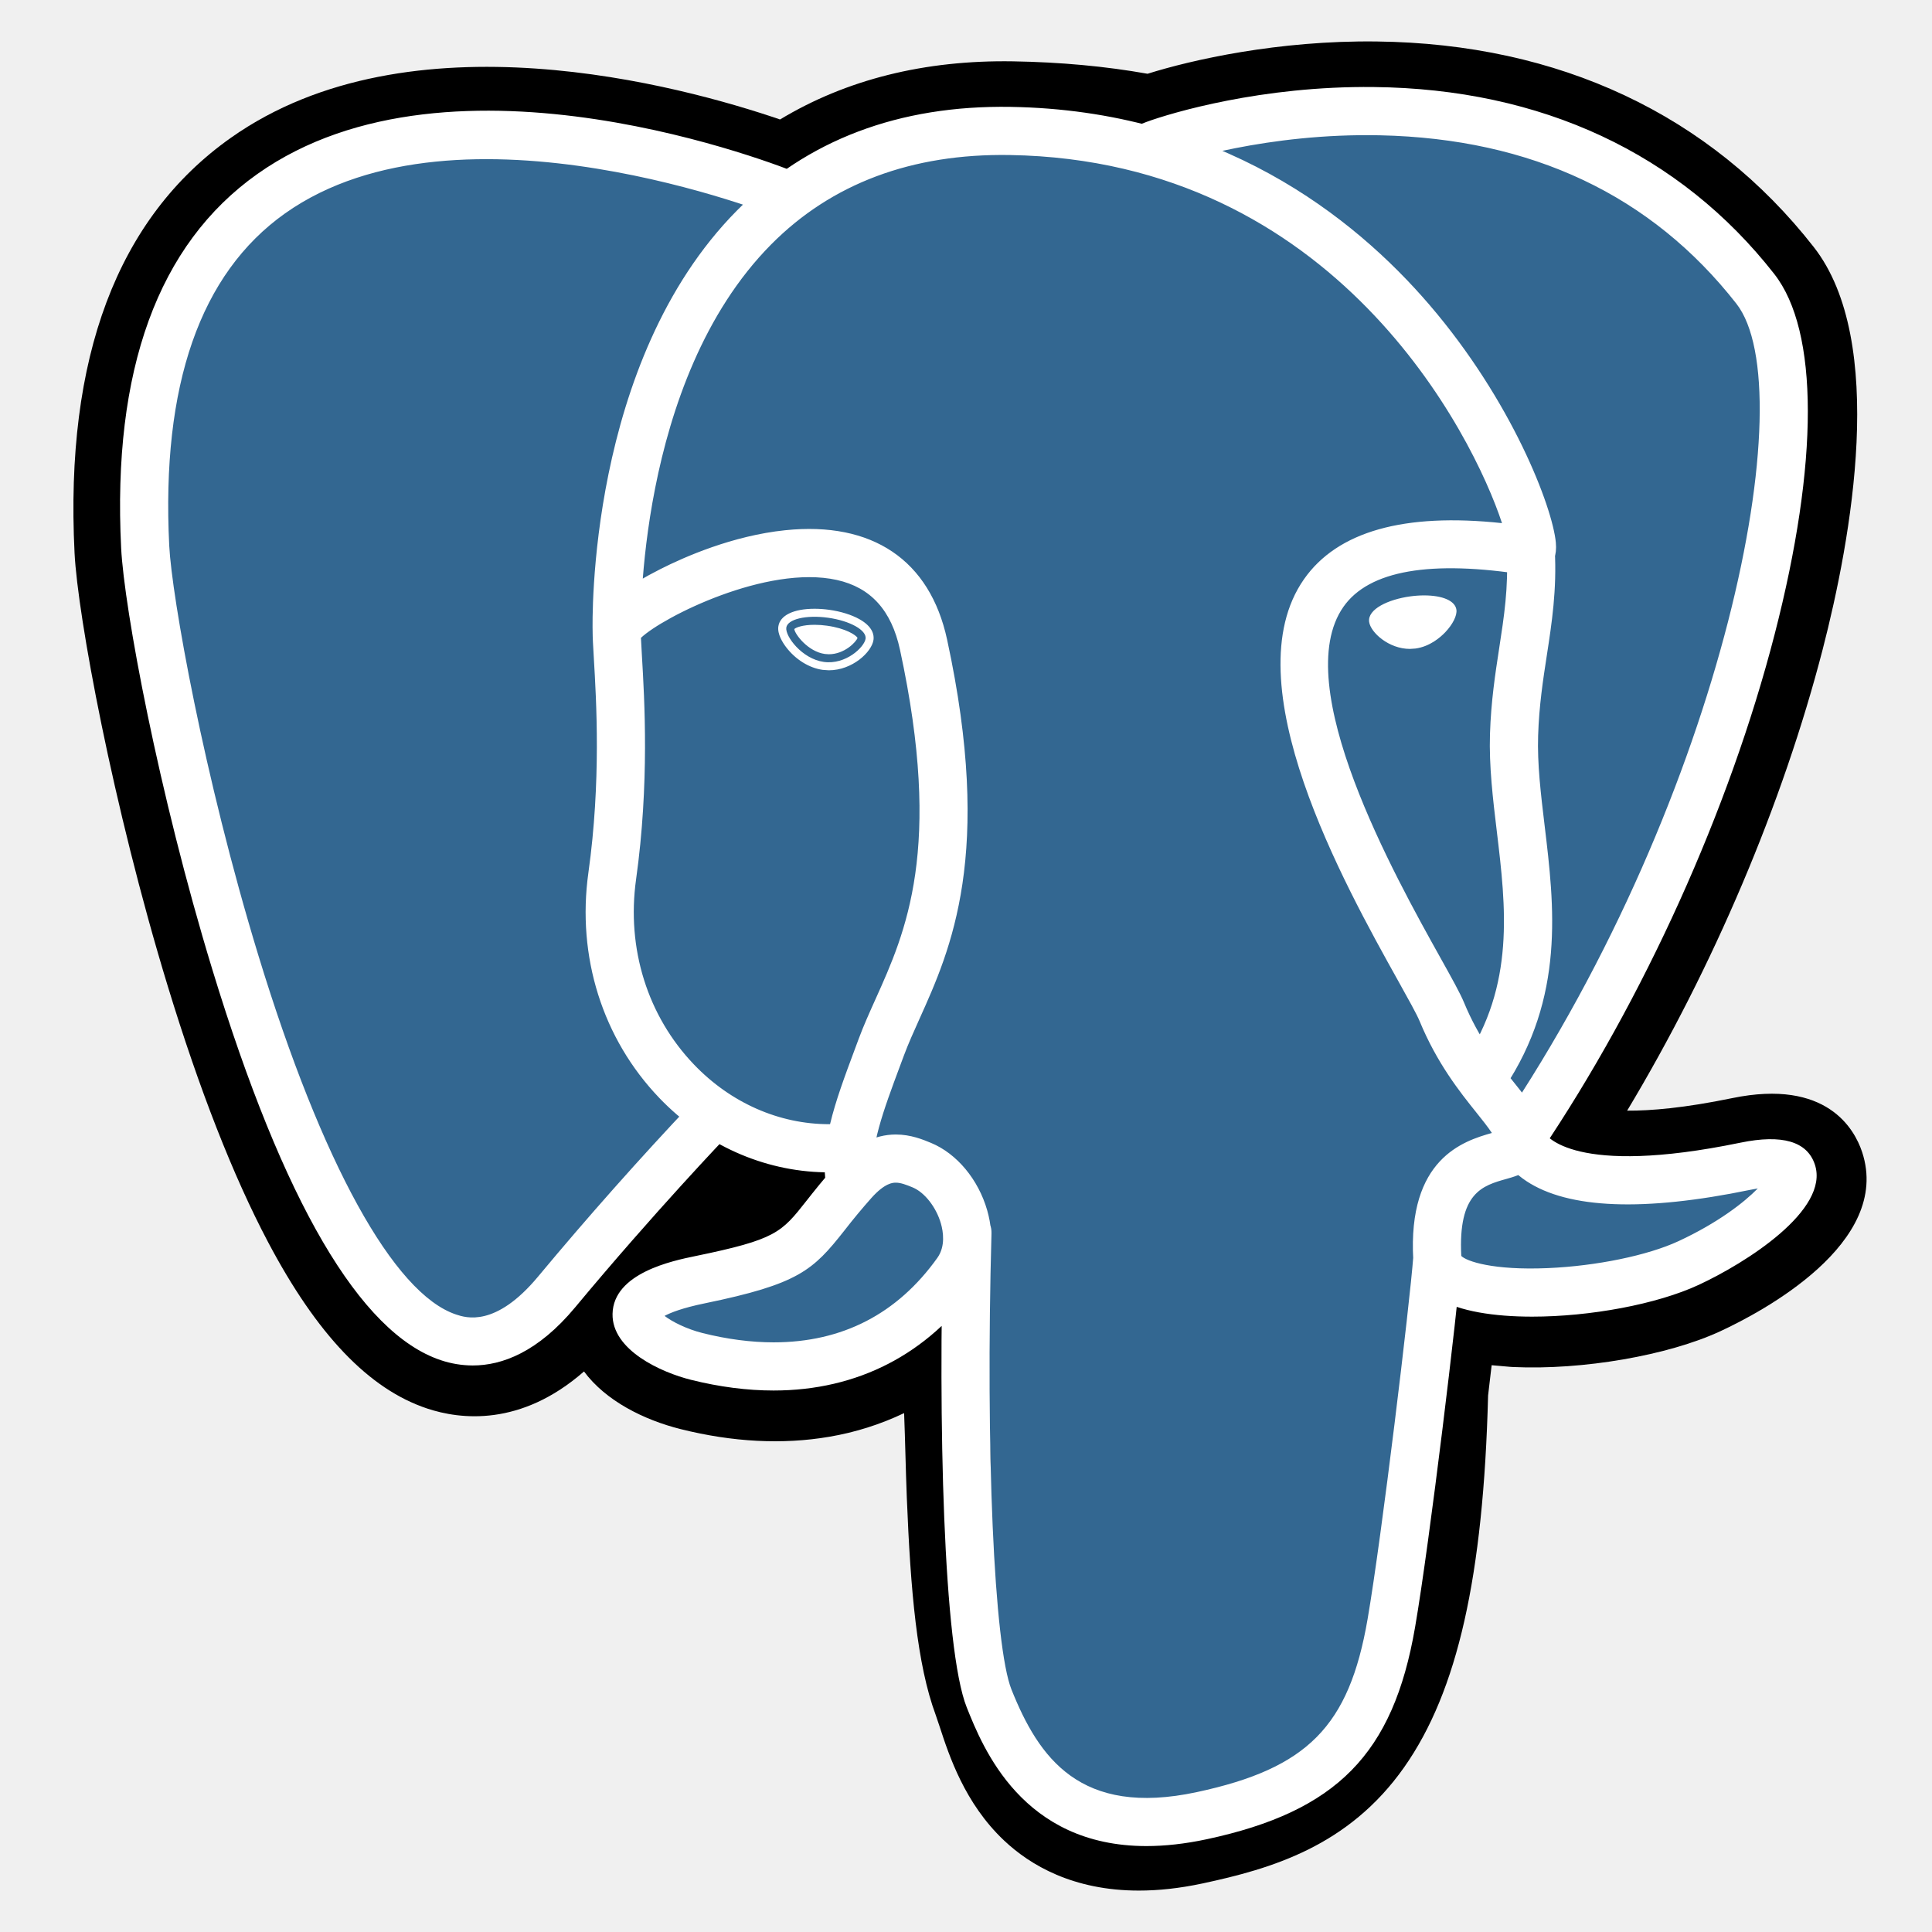
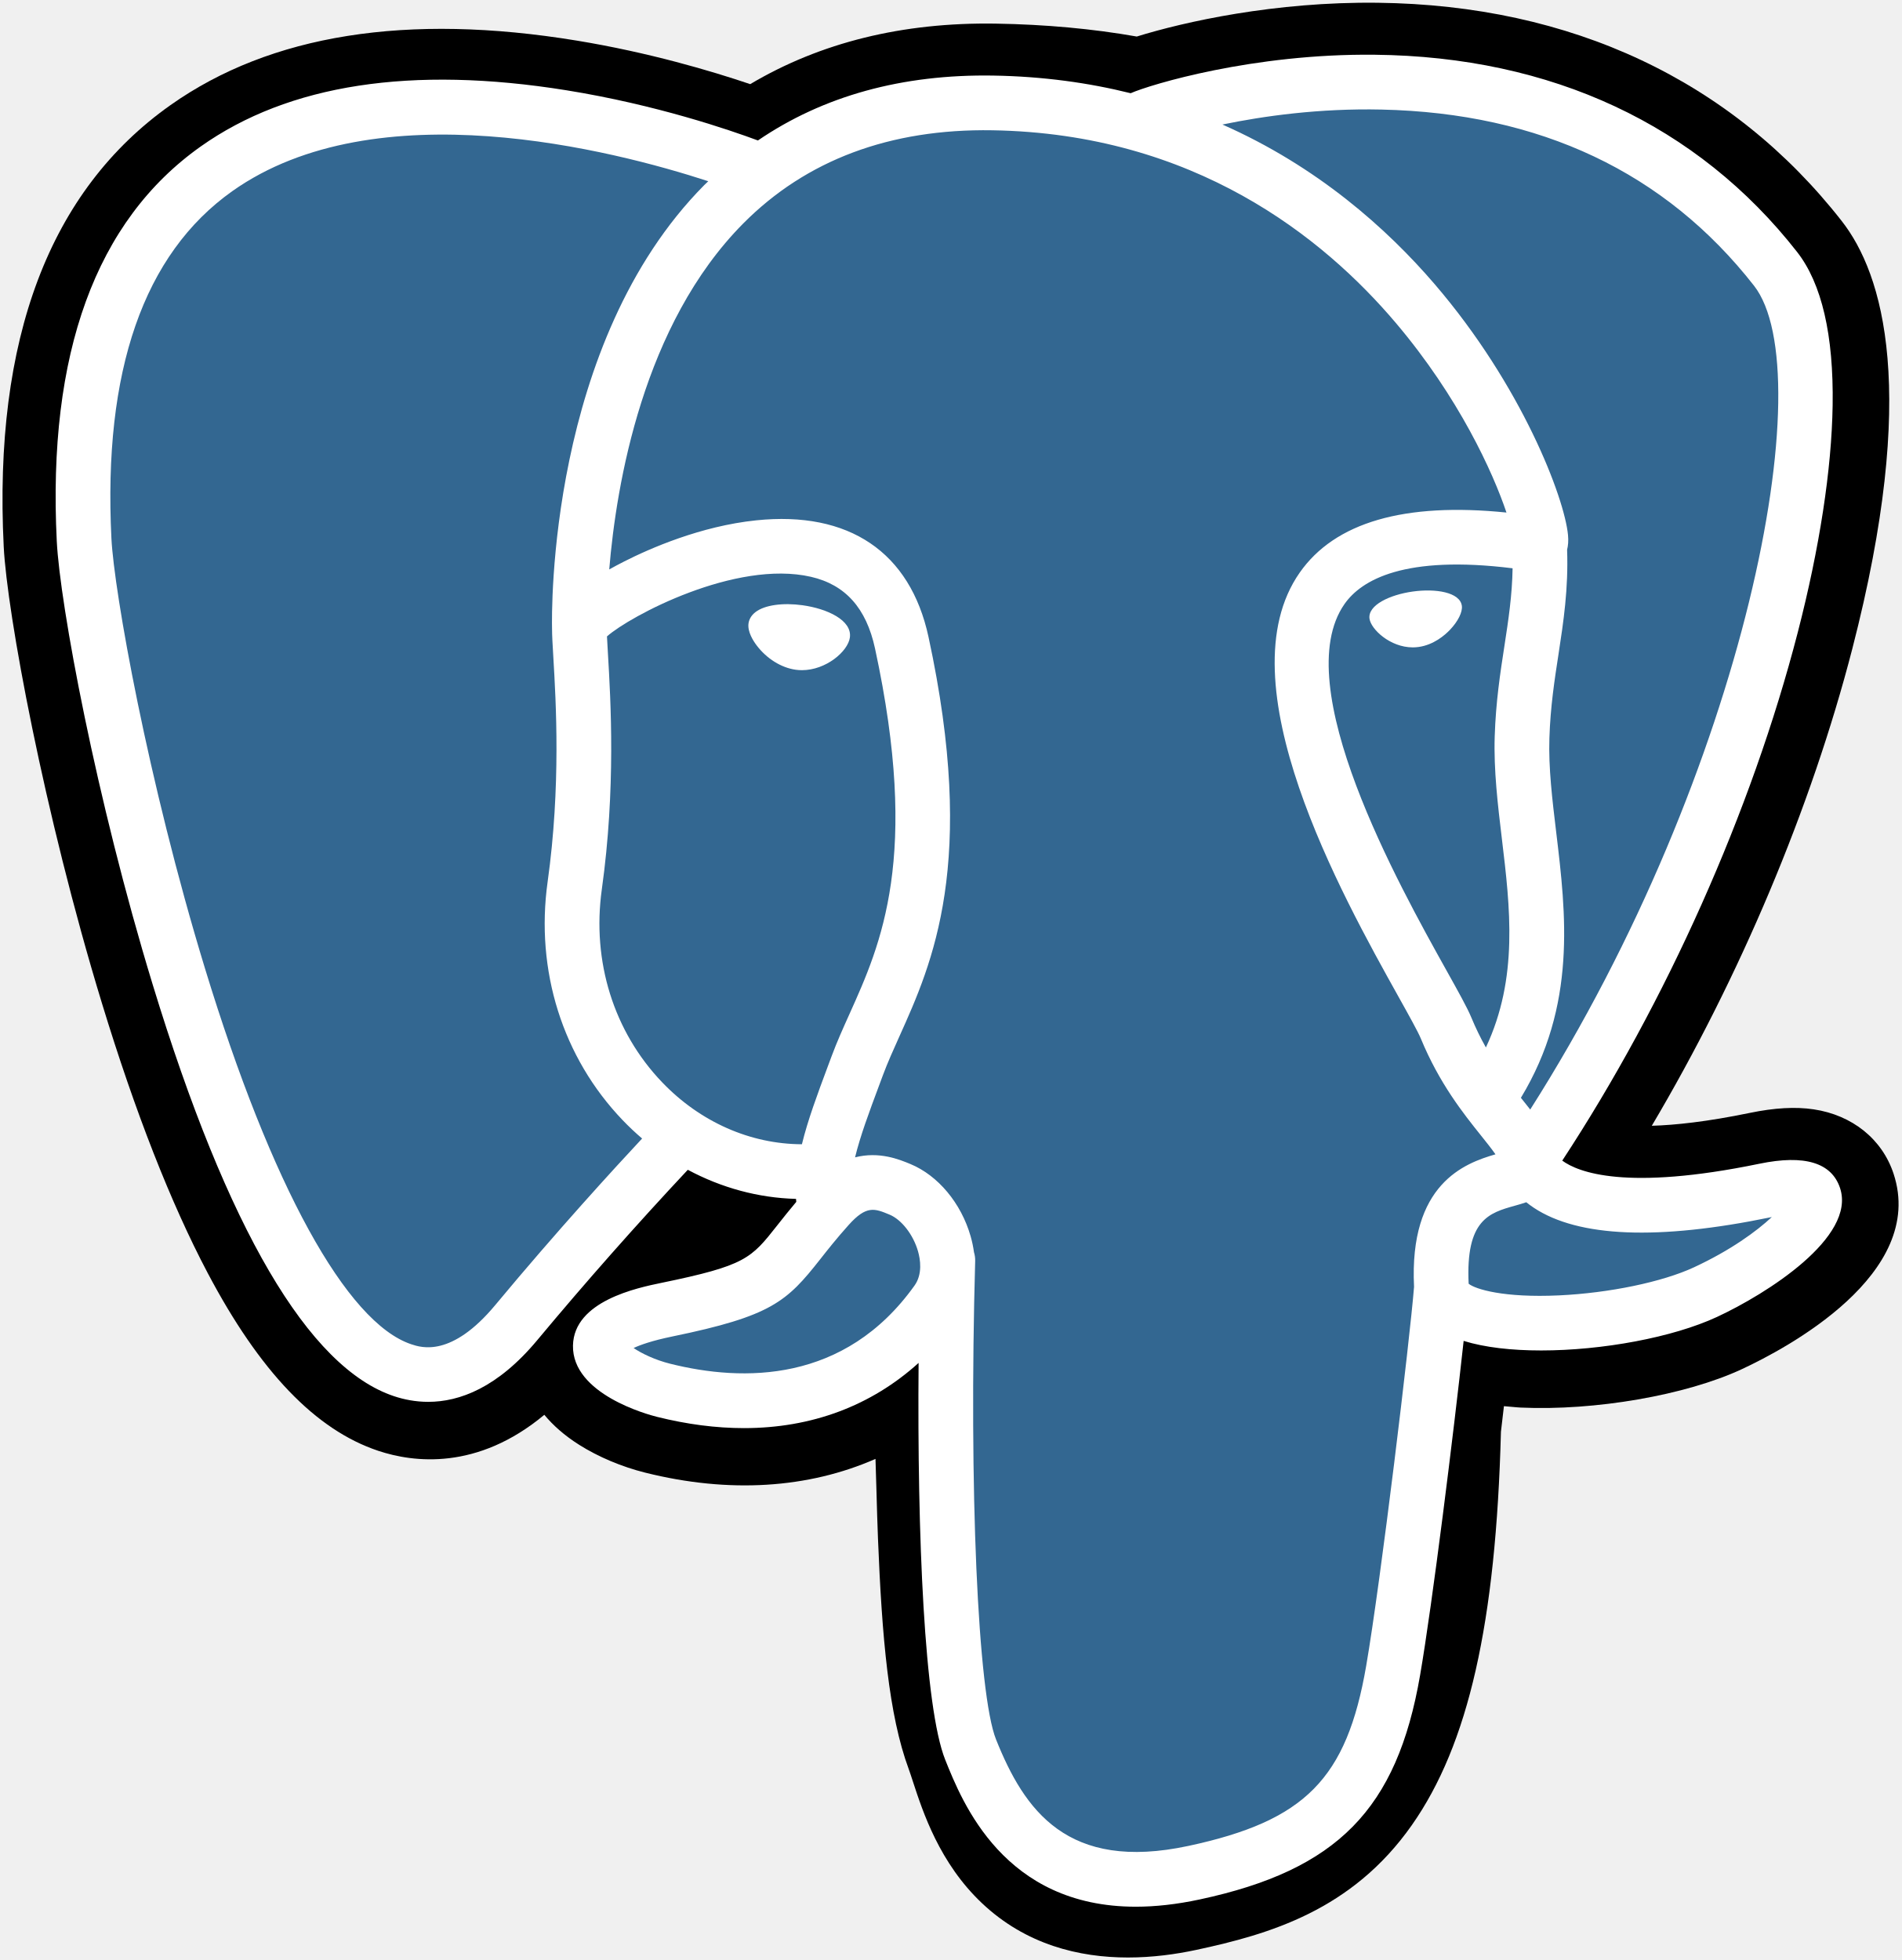
- <svg xmlns="http://www.w3.org/2000/svg" viewBox="0 0 128 128">
-   <path d="M93.809 92.112c.785-6.533.55-7.492 5.416-6.433l1.235.108c3.742.17 8.637-.602 11.513-1.938 6.191-2.873 9.861-7.668 3.758-6.409-13.924 2.873-14.881-1.842-14.881-1.842 14.703-21.815 20.849-49.508 15.543-56.287-14.47-18.489-39.517-9.746-39.936-9.52l-.134.025c-2.751-.571-5.83-.912-9.289-.968-6.301-.104-11.082 1.652-14.709 4.402 0 0-44.683-18.409-42.604 23.151.442 8.841 12.672 66.898 27.26 49.362 5.332-6.412 10.484-11.834 10.484-11.834 2.558 1.699 5.622 2.567 8.834 2.255l.249-.212c-.078.796-.044 1.575.099 2.497-3.757 4.199-2.653 4.936-10.166 6.482-7.602 1.566-3.136 4.355-.221 5.084 3.535.884 11.712 2.136 17.238-5.598l-.22.882c1.474 1.18 1.375 8.477 1.583 13.69.209 5.214.558 10.079 1.621 12.948 1.063 2.868 2.317 10.256 12.191 8.14 8.252-1.764 14.561-4.309 15.136-27.985" />
-   <path d="M75.458 125.256c-4.367 0-7.211-1.689-8.938-3.32-2.607-2.46-3.641-5.629-4.259-7.522l-.267-.79c-1.244-3.358-1.666-8.193-1.916-14.419-.038-.935-.064-1.898-.093-2.919-.021-.747-.047-1.684-.085-2.664a18.8 18.8 0 01-4.962 1.568c-3.079.526-6.389.356-9.84-.507-2.435-.609-4.965-1.871-6.407-3.82-4.203 3.681-8.212 3.182-10.396 2.453-3.853-1.285-7.301-4.896-10.542-11.037-2.309-4.375-4.542-10.075-6.638-16.943-3.65-11.96-5.969-24.557-6.175-28.693C4.292 23.698 7.777 14.44 15.296 9.129 27.157.751 45.128 5.678 51.68 7.915c4.402-2.653 9.581-3.944 15.433-3.851 3.143.051 6.136.327 8.916.823 2.9-.912 8.628-2.221 15.185-2.139 12.081.144 22.092 4.852 28.949 13.615 4.894 6.252 2.474 19.381.597 26.651-2.642 10.226-7.271 21.102-12.957 30.57 1.544.011 3.781-.174 6.961-.831 6.274-1.295 8.109 2.069 8.607 3.575 1.995 6.042-6.677 10.608-9.382 11.864-3.466 1.609-9.117 2.589-13.745 2.377l-.202-.013-1.216-.107-.12 1.014-.116.991c-.311 11.999-2.025 19.598-5.552 24.619-3.697 5.264-8.835 6.739-13.361 7.709-1.544.33-2.947.474-4.219.474zm-9.19-43.671c2.819 2.256 3.066 6.501 3.287 14.434.028.99.054 1.927.089 2.802.106 2.65.355 8.855 1.327 11.477.137.371.26.747.39 1.146 1.083 3.316 1.626 4.979 6.309 3.978 3.931-.843 5.952-1.599 7.534-3.851 2.299-3.274 3.585-9.86 3.821-19.575l4.783.116-4.75-.57.14-1.186c.455-3.91.783-6.734 3.396-8.602 2.097-1.498 4.486-1.353 6.389-1.01-2.091-1.58-2.669-3.433-2.823-4.193l-.399-1.965 1.121-1.663c6.457-9.58 11.781-21.354 14.609-32.304 2.906-11.251 2.02-17.226 1.134-18.356-11.729-14.987-32.068-8.799-34.192-8.097l-.359.194-1.8.335-.922-.191c-2.542-.528-5.366-.82-8.393-.869-4.756-.08-8.593 1.044-11.739 3.431l-2.183 1.655-2.533-1.043c-5.412-2.213-21.308-6.662-29.696-.721-4.656 3.298-6.777 9.76-6.305 19.207.156 3.119 2.275 14.926 5.771 26.377 4.831 15.825 9.221 21.082 11.054 21.693.32.108 1.15-.537 1.976-1.529a270.708 270.708 0 0110.694-12.07l2.77-2.915 3.349 2.225c1.35.897 2.839 1.406 4.368 1.502l7.987-6.812-1.157 11.808c-.026.265-.039.626.065 1.296l.348 2.238-1.51 1.688-.174.196 4.388 2.025 1.836-2.301z" />
-   <path fill="#336791" d="M115.731 77.44c-13.925 2.873-14.882-1.842-14.882-1.842 14.703-21.816 20.849-49.51 15.545-56.287C101.924.823 76.875 9.566 76.457 9.793l-.135.024c-2.751-.571-5.83-.911-9.291-.967-6.301-.103-11.08 1.652-14.707 4.402 0 0-44.684-18.408-42.606 23.151.442 8.842 12.672 66.899 27.26 49.363 5.332-6.412 10.483-11.834 10.483-11.834 2.559 1.699 5.622 2.567 8.833 2.255l.25-.212c-.078.796-.042 1.575.1 2.497-3.758 4.199-2.654 4.936-10.167 6.482-7.602 1.566-3.136 4.355-.22 5.084 3.534.884 11.712 2.136 17.237-5.598l-.221.882c1.473 1.18 2.507 7.672 2.334 13.557-.174 5.885-.29 9.926.871 13.082 1.16 3.156 2.316 10.256 12.192 8.14 8.252-1.768 12.528-6.351 13.124-13.995.422-5.435 1.377-4.631 1.438-9.49l.767-2.3c.884-7.367.14-9.743 5.225-8.638l1.235.108c3.742.17 8.639-.602 11.514-1.938 6.19-2.871 9.861-7.667 3.758-6.408z" />
-   <path fill="#fff" d="M75.957 122.307c-8.232 0-10.84-6.519-11.907-9.185-1.562-3.907-1.899-19.069-1.551-31.503a1.59 1.59 0 011.64-1.55 1.594 1.594 0 011.55 1.639c-.401 14.341.168 27.337 1.324 30.229 1.804 4.509 4.54 8.453 12.275 6.796 7.343-1.575 10.093-4.359 11.318-11.46.94-5.449 2.799-20.951 3.028-24.01a1.593 1.593 0 011.71-1.472 1.597 1.597 0 011.472 1.71c-.239 3.185-2.089 18.657-3.065 24.315-1.446 8.387-5.185 12.191-13.794 14.037-1.463.313-2.792.453-4 .454zM31.321 90.466a6.71 6.71 0 01-2.116-.35c-5.347-1.784-10.44-10.492-15.138-25.885-3.576-11.717-5.842-23.947-6.041-27.922-.589-11.784 2.445-20.121 9.02-24.778 13.007-9.216 34.888-.44 35.813-.062a1.596 1.596 0 01-1.207 2.955c-.211-.086-21.193-8.492-32.768-.285-5.622 3.986-8.203 11.392-7.672 22.011.167 3.349 2.284 15.285 5.906 27.149 4.194 13.742 8.967 22.413 13.096 23.79.648.216 2.62.873 5.439-2.517A245.272 245.272 0 0145.88 73.046a1.596 1.596 0 012.304 2.208c-.048.05-4.847 5.067-10.077 11.359-2.477 2.979-4.851 3.853-6.786 3.853zm69.429-13.445a1.596 1.596 0 01-1.322-2.487c14.863-22.055 20.08-48.704 15.612-54.414-5.624-7.186-13.565-10.939-23.604-11.156-7.433-.16-13.341 1.738-14.307 2.069l-.243.099c-.971.305-1.716-.227-1.997-.849a1.6 1.6 0 01.631-2.025c.046-.027.192-.089.429-.176l-.021.006.021-.007c1.641-.601 7.639-2.4 15.068-2.315 11.108.118 20.284 4.401 26.534 12.388 2.957 3.779 2.964 12.485.019 23.887-3.002 11.625-8.651 24.118-15.497 34.277-.306.457-.81.703-1.323.703zm.76 10.21c-2.538 0-4.813-.358-6.175-1.174-1.4-.839-1.667-1.979-1.702-2.584-.382-6.71 3.32-7.878 5.208-8.411-.263-.398-.637-.866-1.024-1.349-1.101-1.376-2.609-3.26-3.771-6.078-.182-.44-.752-1.463-1.412-2.648-3.579-6.418-11.026-19.773-6.242-26.612 2.214-3.165 6.623-4.411 13.119-3.716C97.6 28.837 88.5 10.625 66.907 10.271c-6.494-.108-11.82 1.889-15.822 5.93-8.96 9.049-8.636 25.422-8.631 25.586a1.595 1.595 0 11-3.19.084c-.02-.727-.354-17.909 9.554-27.916C53.455 9.272 59.559 6.96 66.96 7.081c13.814.227 22.706 7.25 27.732 13.101 5.479 6.377 8.165 13.411 8.386 15.759.165 1.746-1.088 2.095-1.341 2.147l-.576.013c-6.375-1.021-10.465-.312-12.156 2.104-3.639 5.201 3.406 17.834 6.414 23.229.768 1.376 1.322 2.371 1.576 2.985.988 2.396 2.277 4.006 3.312 5.3.911 1.138 1.7 2.125 1.982 3.283.131.23 1.99 2.98 13.021.703 2.765-.57 4.423-.083 4.93 1.45.997 3.015-4.597 6.532-7.694 7.97-2.775 1.29-7.204 2.106-11.036 2.106zm-4.696-4.021c.35.353 2.101.962 5.727.806 3.224-.138 6.624-.839 8.664-1.786 2.609-1.212 4.351-2.567 5.253-3.492l-.5.092c-7.053 1.456-12.042 1.262-14.828-.577a6.162 6.162 0 01-.54-.401c-.302.119-.581.197-.78.253-1.58.443-3.214.902-2.996 5.105zm-45.562 8.915c-1.752 0-3.596-.239-5.479-.71-1.951-.488-5.24-1.957-5.19-4.37.057-2.707 3.994-3.519 5.476-3.824 5.354-1.103 5.703-1.545 7.376-3.67.488-.619 1.095-1.39 1.923-2.314 1.229-1.376 2.572-2.073 3.992-2.073.989 0 1.8.335 2.336.558 1.708.708 3.133 2.42 3.719 4.467.529 1.847.276 3.625-.71 5.006-3.237 4.533-7.886 6.93-13.443 6.93zm-7.222-4.943c.481.372 1.445.869 2.518 1.137 1.631.408 3.213.615 4.705.615 4.546 0 8.196-1.882 10.847-5.594.553-.774.387-1.757.239-2.274-.31-1.083-1.08-2.068-1.873-2.397-.43-.178-.787-.314-1.115-.314-.176 0-.712 0-1.614 1.009a41.146 41.146 0 00-1.794 2.162c-2.084 2.646-3.039 3.544-9.239 4.821-1.513.31-2.289.626-2.674.835zm12.269-7.36a1.596 1.596 0 01-1.575-1.354 8.218 8.218 0 01-.08-.799c-4.064-.076-7.985-1.82-10.962-4.926-3.764-3.927-5.477-9.368-4.699-14.927.845-6.037.529-11.366.359-14.229-.047-.796-.081-1.371-.079-1.769.003-.505.013-1.844 4.489-4.113 1.592-.807 4.784-2.215 8.271-2.576 5.777-.597 9.585 1.976 10.725 7.246 3.077 14.228.244 20.521-1.825 25.117-.385.856-.749 1.664-1.04 2.447l-.257.69c-1.093 2.931-2.038 5.463-1.748 7.354a1.595 1.595 0 01-1.335 1.819l-.244.02zM42.464 42.26l.062 1.139c.176 2.974.504 8.508-.384 14.86-.641 4.585.759 9.06 3.843 12.276 2.437 2.542 5.644 3.945 8.94 3.945h.068c.369-1.555.982-3.197 1.642-4.966l.255-.686c.329-.884.714-1.74 1.122-2.646 1.991-4.424 4.47-9.931 1.615-23.132-.565-2.615-1.936-4.128-4.189-4.627-4.628-1.022-11.525 2.459-12.974 3.837zm9.63-.677c-.08.564 1.033 2.07 2.485 2.271 1.449.203 2.689-.975 2.768-1.539.079-.564-1.033-1.186-2.485-1.388-1.451-.202-2.691.092-2.768.656zm2.818 2.826l-.407-.028c-.9-.125-1.81-.692-2.433-1.518-.219-.29-.576-.852-.505-1.354.101-.736.999-1.177 2.4-1.177.313 0 .639.023.967.069.766.106 1.477.327 2.002.62.91.508.977 1.075.936 1.368-.112.813-1.405 2.02-2.96 2.02zm-2.289-2.732c.045.348.907 1.496 2.029 1.651l.261.018c1.036 0 1.81-.815 1.901-1.082-.096-.182-.762-.634-2.025-.81a5.823 5.823 0 00-.821-.059c-.812 0-1.243.183-1.345.282zm43.605-1.245c.079.564-1.033 2.07-2.484 2.272-1.45.202-2.691-.975-2.771-1.539-.076-.564 1.036-1.187 2.486-1.388 1.45-.203 2.689.092 2.769.655zm-2.819 2.56c-1.396 0-2.601-1.086-2.7-1.791-.115-.846 1.278-1.489 2.712-1.688.316-.044.629-.066.93-.066 1.238 0 2.058.363 2.14.949.053.379-.238.964-.739 1.492-.331.347-1.026.948-1.973 1.079l-.37.025zm.943-3.013c-.276 0-.564.021-.856.061-1.441.201-2.301.779-2.259 1.089.048.341.968 1.332 2.173 1.332l.297-.021c.787-.109 1.378-.623 1.66-.919.443-.465.619-.903.598-1.052-.028-.198-.56-.49-1.613-.49zm3.965 32.843a1.594 1.594 0 01-1.324-2.483c3.398-5.075 2.776-10.25 2.175-15.255-.257-2.132-.521-4.337-.453-6.453.07-2.177.347-3.973.614-5.71.317-2.058.617-4.002.493-6.31a1.595 1.595 0 113.186-.172c.142 2.638-.197 4.838-.525 6.967-.253 1.643-.515 3.342-.578 5.327-.061 1.874.178 3.864.431 5.97.64 5.322 1.365 11.354-2.691 17.411a1.596 1.596 0 01-1.328.708z" />
+ <svg xmlns="http://www.w3.org/2000/svg" width="0.97em" height="1em" viewBox="0 0 256 264">
+   <path d="M255.008 158.086c-1.535-4.649-5.556-7.887-10.756-8.664c-2.452-.366-5.26-.21-8.583.475c-5.792 1.195-10.089 1.65-13.225 1.738c11.837-19.985 21.462-42.775 27.003-64.228c8.96-34.689 4.172-50.492-1.423-57.64C233.217 10.847 211.614.683 185.552.372c-13.903-.17-26.108 2.575-32.475 4.549c-5.928-1.046-12.302-1.63-18.99-1.738c-12.537-.2-23.614 2.533-33.079 8.15c-5.24-1.772-13.65-4.27-23.362-5.864c-22.842-3.75-41.252-.828-54.718 8.685C6.622 25.672-.937 45.684.461 73.634c.444 8.874 5.408 35.874 13.224 61.48c4.492 14.718 9.282 26.94 14.237 36.33c7.027 13.315 14.546 21.156 22.987 23.972c4.731 1.576 13.327 2.68 22.368-4.85c1.146 1.388 2.675 2.767 4.704 4.048c2.577 1.625 5.728 2.953 8.875 3.74c11.341 2.835 21.964 2.126 31.027-1.848c.056 1.612.099 3.152.135 4.482c.06 2.157.12 4.272.199 6.25c.537 13.374 1.447 23.773 4.143 31.049c.148.4.347 1.01.557 1.657c1.345 4.118 3.594 11.012 9.316 16.411c5.925 5.593 13.092 7.308 19.656 7.308c3.292 0 6.433-.432 9.188-1.022c9.82-2.105 20.973-5.311 29.041-16.799c7.628-10.86 11.336-27.217 12.007-52.99q.13-1.094.244-2.088l.16-1.362l1.797.158l.463.031c10.002.456 22.232-1.665 29.743-5.154c5.935-2.754 24.954-12.795 20.476-26.351" />
+   <path fill="#336791" d="M237.906 160.722c-29.74 6.135-31.785-3.934-31.785-3.934c31.4-46.593 44.527-105.736 33.2-120.211c-30.904-39.485-84.399-20.811-85.292-20.327l-.287.052c-5.876-1.22-12.451-1.946-19.842-2.067c-13.456-.22-23.664 3.528-31.41 9.402c0 0-95.43-39.314-90.991 49.444c.944 18.882 27.064 142.873 58.218 105.422c11.387-13.695 22.39-25.274 22.39-25.274c5.464 3.63 12.006 5.482 18.864 4.817l.533-.452c-.166 1.7-.09 3.363.213 5.332c-8.026 8.967-5.667 10.541-21.711 13.844c-16.235 3.346-6.698 9.302-.471 10.86c7.549 1.887 25.013 4.561 36.813-11.958l-.47 1.885c3.144 2.519 5.352 16.383 4.982 28.952c-.37 12.568-.617 21.197 1.86 27.937c2.479 6.74 4.948 21.905 26.04 17.386c17.623-3.777 26.756-13.564 28.027-29.89c.901-11.606 2.942-9.89 3.07-20.267l1.637-4.912c1.887-15.733.3-20.809 11.157-18.448l2.64.232c7.99.363 18.45-1.286 24.589-4.139c13.218-6.134 21.058-16.377 8.024-13.686z" />
+   <path fill="#fff" d="M108.076 81.525c-2.68-.373-5.107-.028-6.335.902c-.69.523-.904 1.129-.962 1.546c-.154 1.105.62 2.327 1.096 2.957c1.346 1.784 3.312 3.01 5.258 3.28q.423.059.842.058c3.245 0 6.196-2.527 6.456-4.392c.325-2.336-3.066-3.893-6.355-4.35m88.784.073c-.256-1.831-3.514-2.353-6.606-1.923c-3.088.43-6.082 1.824-5.832 3.659c.2 1.427 2.777 3.863 5.827 3.863q.387 0 .78-.054c2.036-.282 3.53-1.575 4.24-2.32c1.08-1.136 1.706-2.402 1.591-3.225" />
+   <path fill="#fff" d="M247.802 160.025c-1.134-3.429-4.784-4.532-10.848-3.28c-18.005 3.716-24.453 1.142-26.57-.417c13.995-21.32 25.508-47.092 31.719-71.137c2.942-11.39 4.567-21.968 4.7-30.59c.147-9.463-1.465-16.417-4.789-20.665c-13.402-17.125-33.072-26.311-56.882-26.563c-16.369-.184-30.199 4.005-32.88 5.183c-5.646-1.404-11.801-2.266-18.502-2.376c-12.288-.199-22.91 2.743-31.704 8.74c-3.82-1.422-13.692-4.811-25.765-6.756c-20.872-3.36-37.458-.814-49.294 7.571c-14.123 10.006-20.643 27.892-19.38 53.16c.425 8.501 5.269 34.653 12.913 59.698c10.062 32.964 21 51.625 32.508 55.464c1.347.449 2.9.763 4.613.763c4.198 0 9.345-1.892 14.7-8.33a530 530 0 0 1 20.261-22.926c4.524 2.428 9.494 3.784 14.577 3.92q.016.2.035.398a118 118 0 0 0-2.57 3.175c-3.522 4.471-4.255 5.402-15.592 7.736c-3.225.666-11.79 2.431-11.916 8.435c-.136 6.56 10.125 9.315 11.294 9.607c4.074 1.02 7.999 1.523 11.742 1.523c9.103 0 17.114-2.992 23.516-8.781c-.197 23.386.778 46.43 3.586 53.451c2.3 5.748 7.918 19.795 25.664 19.794c2.604 0 5.47-.303 8.623-.979c18.521-3.97 26.564-12.156 29.675-30.203c1.665-9.645 4.522-32.676 5.866-45.03c2.836.885 6.487 1.29 10.434 1.289c8.232 0 17.731-1.749 23.688-4.514c6.692-3.108 18.768-10.734 16.578-17.36m-44.106-83.48c-.061 3.647-.563 6.958-1.095 10.414c-.573 3.717-1.165 7.56-1.314 12.225c-.147 4.54.42 9.26.968 13.825c1.108 9.22 2.245 18.712-2.156 28.078a37 37 0 0 1-1.95-4.009c-.547-1.326-1.735-3.456-3.38-6.404c-6.399-11.476-21.384-38.35-13.713-49.316c2.285-3.264 8.084-6.62 22.64-4.813m-17.644-61.787c21.334.471 38.21 8.452 50.158 23.72c9.164 11.711-.927 64.998-30.14 110.969a171 171 0 0 0-.886-1.117l-.37-.462c7.549-12.467 6.073-24.802 4.759-35.738c-.54-4.488-1.05-8.727-.92-12.709c.134-4.22.692-7.84 1.232-11.34c.663-4.313 1.338-8.776 1.152-14.037c.139-.552.195-1.204.122-1.978c-.475-5.045-6.235-20.144-17.975-33.81c-6.422-7.475-15.787-15.84-28.574-21.482c5.5-1.14 13.021-2.203 21.442-2.016M66.674 175.778c-5.9 7.094-9.974 5.734-11.314 5.288c-8.73-2.912-18.86-21.364-27.791-50.624c-7.728-25.318-12.244-50.777-12.602-57.916c-1.128-22.578 4.345-38.313 16.268-46.769c19.404-13.76 51.306-5.524 64.125-1.347c-.184.182-.376.352-.558.537c-21.036 21.244-20.537 57.54-20.485 59.759c-.002.856.07 2.068.168 3.735c.362 6.105 1.036 17.467-.764 30.334c-1.672 11.957 2.014 23.66 10.111 32.109a36 36 0 0 0 2.617 2.468c-3.604 3.86-11.437 12.396-19.775 22.426m22.479-29.993c-6.526-6.81-9.49-16.282-8.133-25.99c1.9-13.592 1.199-25.43.822-31.79c-.053-.89-.1-1.67-.127-2.285c3.073-2.725 17.314-10.355 27.47-8.028c4.634 1.061 7.458 4.217 8.632 9.645c6.076 28.103.804 39.816-3.432 49.229c-.873 1.939-1.698 3.772-2.402 5.668l-.546 1.466c-1.382 3.706-2.668 7.152-3.465 10.424c-6.938-.02-13.687-2.984-18.819-8.34m1.065 37.9c-2.026-.506-3.848-1.385-4.917-2.114c.893-.42 2.482-.992 5.238-1.56c13.337-2.745 15.397-4.683 19.895-10.394c1.031-1.31 2.2-2.794 3.819-4.602l.002-.002c2.411-2.7 3.514-2.242 5.514-1.412c1.621.67 3.2 2.702 3.84 4.938c.303 1.056.643 3.06-.47 4.62c-9.396 13.156-23.088 12.987-32.921 10.526m69.799 64.952c-16.316 3.496-22.093-4.829-25.9-14.346c-2.457-6.144-3.665-33.85-2.808-64.447c.011-.407-.047-.8-.159-1.17a15.4 15.4 0 0 0-.456-2.162c-1.274-4.452-4.379-8.176-8.104-9.72c-1.48-.613-4.196-1.738-7.46-.903c.696-2.868 1.903-6.107 3.212-9.614l.549-1.475c.618-1.663 1.394-3.386 2.214-5.21c4.433-9.848 10.504-23.337 3.915-53.81c-2.468-11.414-10.71-16.988-23.204-15.693c-7.49.775-14.343 3.797-17.761 5.53c-.735.372-1.407.732-2.035 1.082c.954-11.5 4.558-32.992 18.04-46.59c8.489-8.56 19.794-12.788 33.568-12.56c27.14.444 44.544 14.372 54.366 25.979c8.464 10.001 13.047 20.076 14.876 25.51c-13.755-1.399-23.11 1.316-27.852 8.096c-10.317 14.748 5.644 43.372 13.315 57.129c1.407 2.521 2.621 4.7 3.003 5.626c2.498 6.054 5.732 10.096 8.093 13.046c.724.904 1.426 1.781 1.96 2.547c-4.166 1.201-11.649 3.976-10.967 17.847c-.55 6.96-4.461 39.546-6.448 51.059c-2.623 15.21-8.22 20.875-23.957 24.25m68.104-77.936c-4.26 1.977-11.389 3.46-18.161 3.779c-7.48.35-11.288-.838-12.184-1.569c-.42-8.644 2.797-9.547 6.202-10.503c.535-.15 1.057-.297 1.561-.473q.469.383 1.032.756c6.012 3.968 16.735 4.396 31.874 1.271l.166-.033c-2.042 1.909-5.536 4.471-10.49 6.772" />
</svg>
